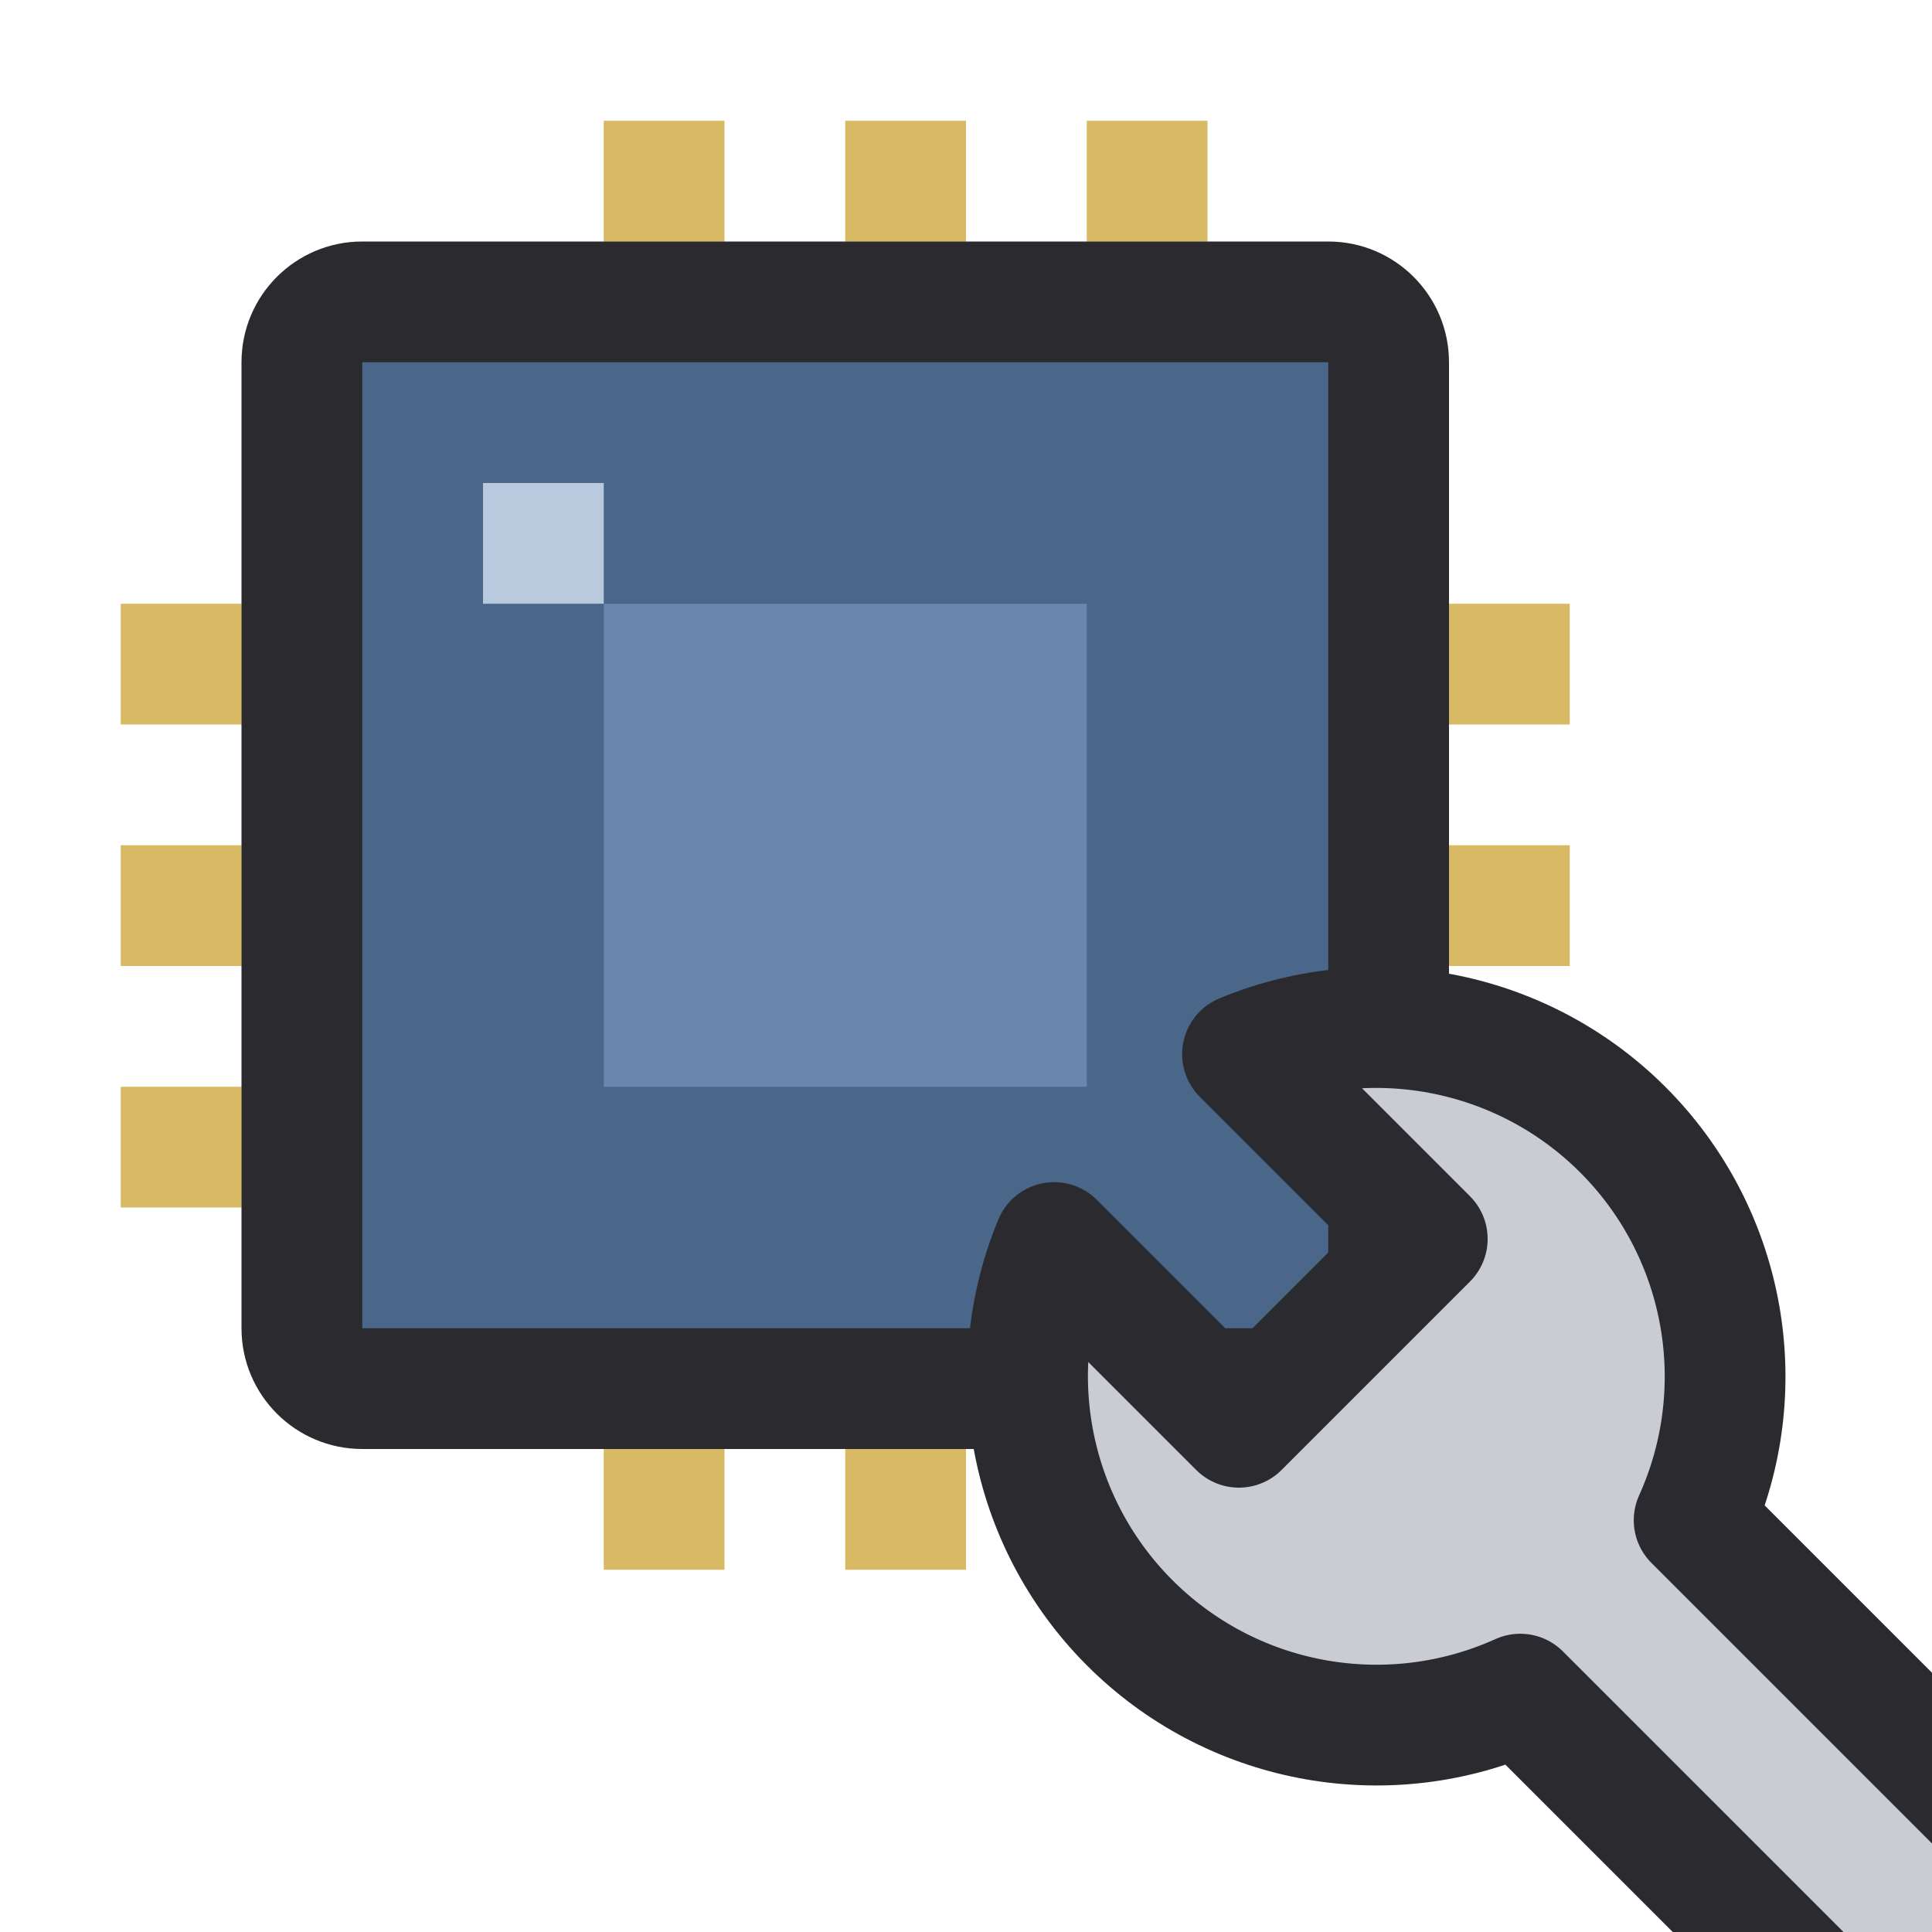
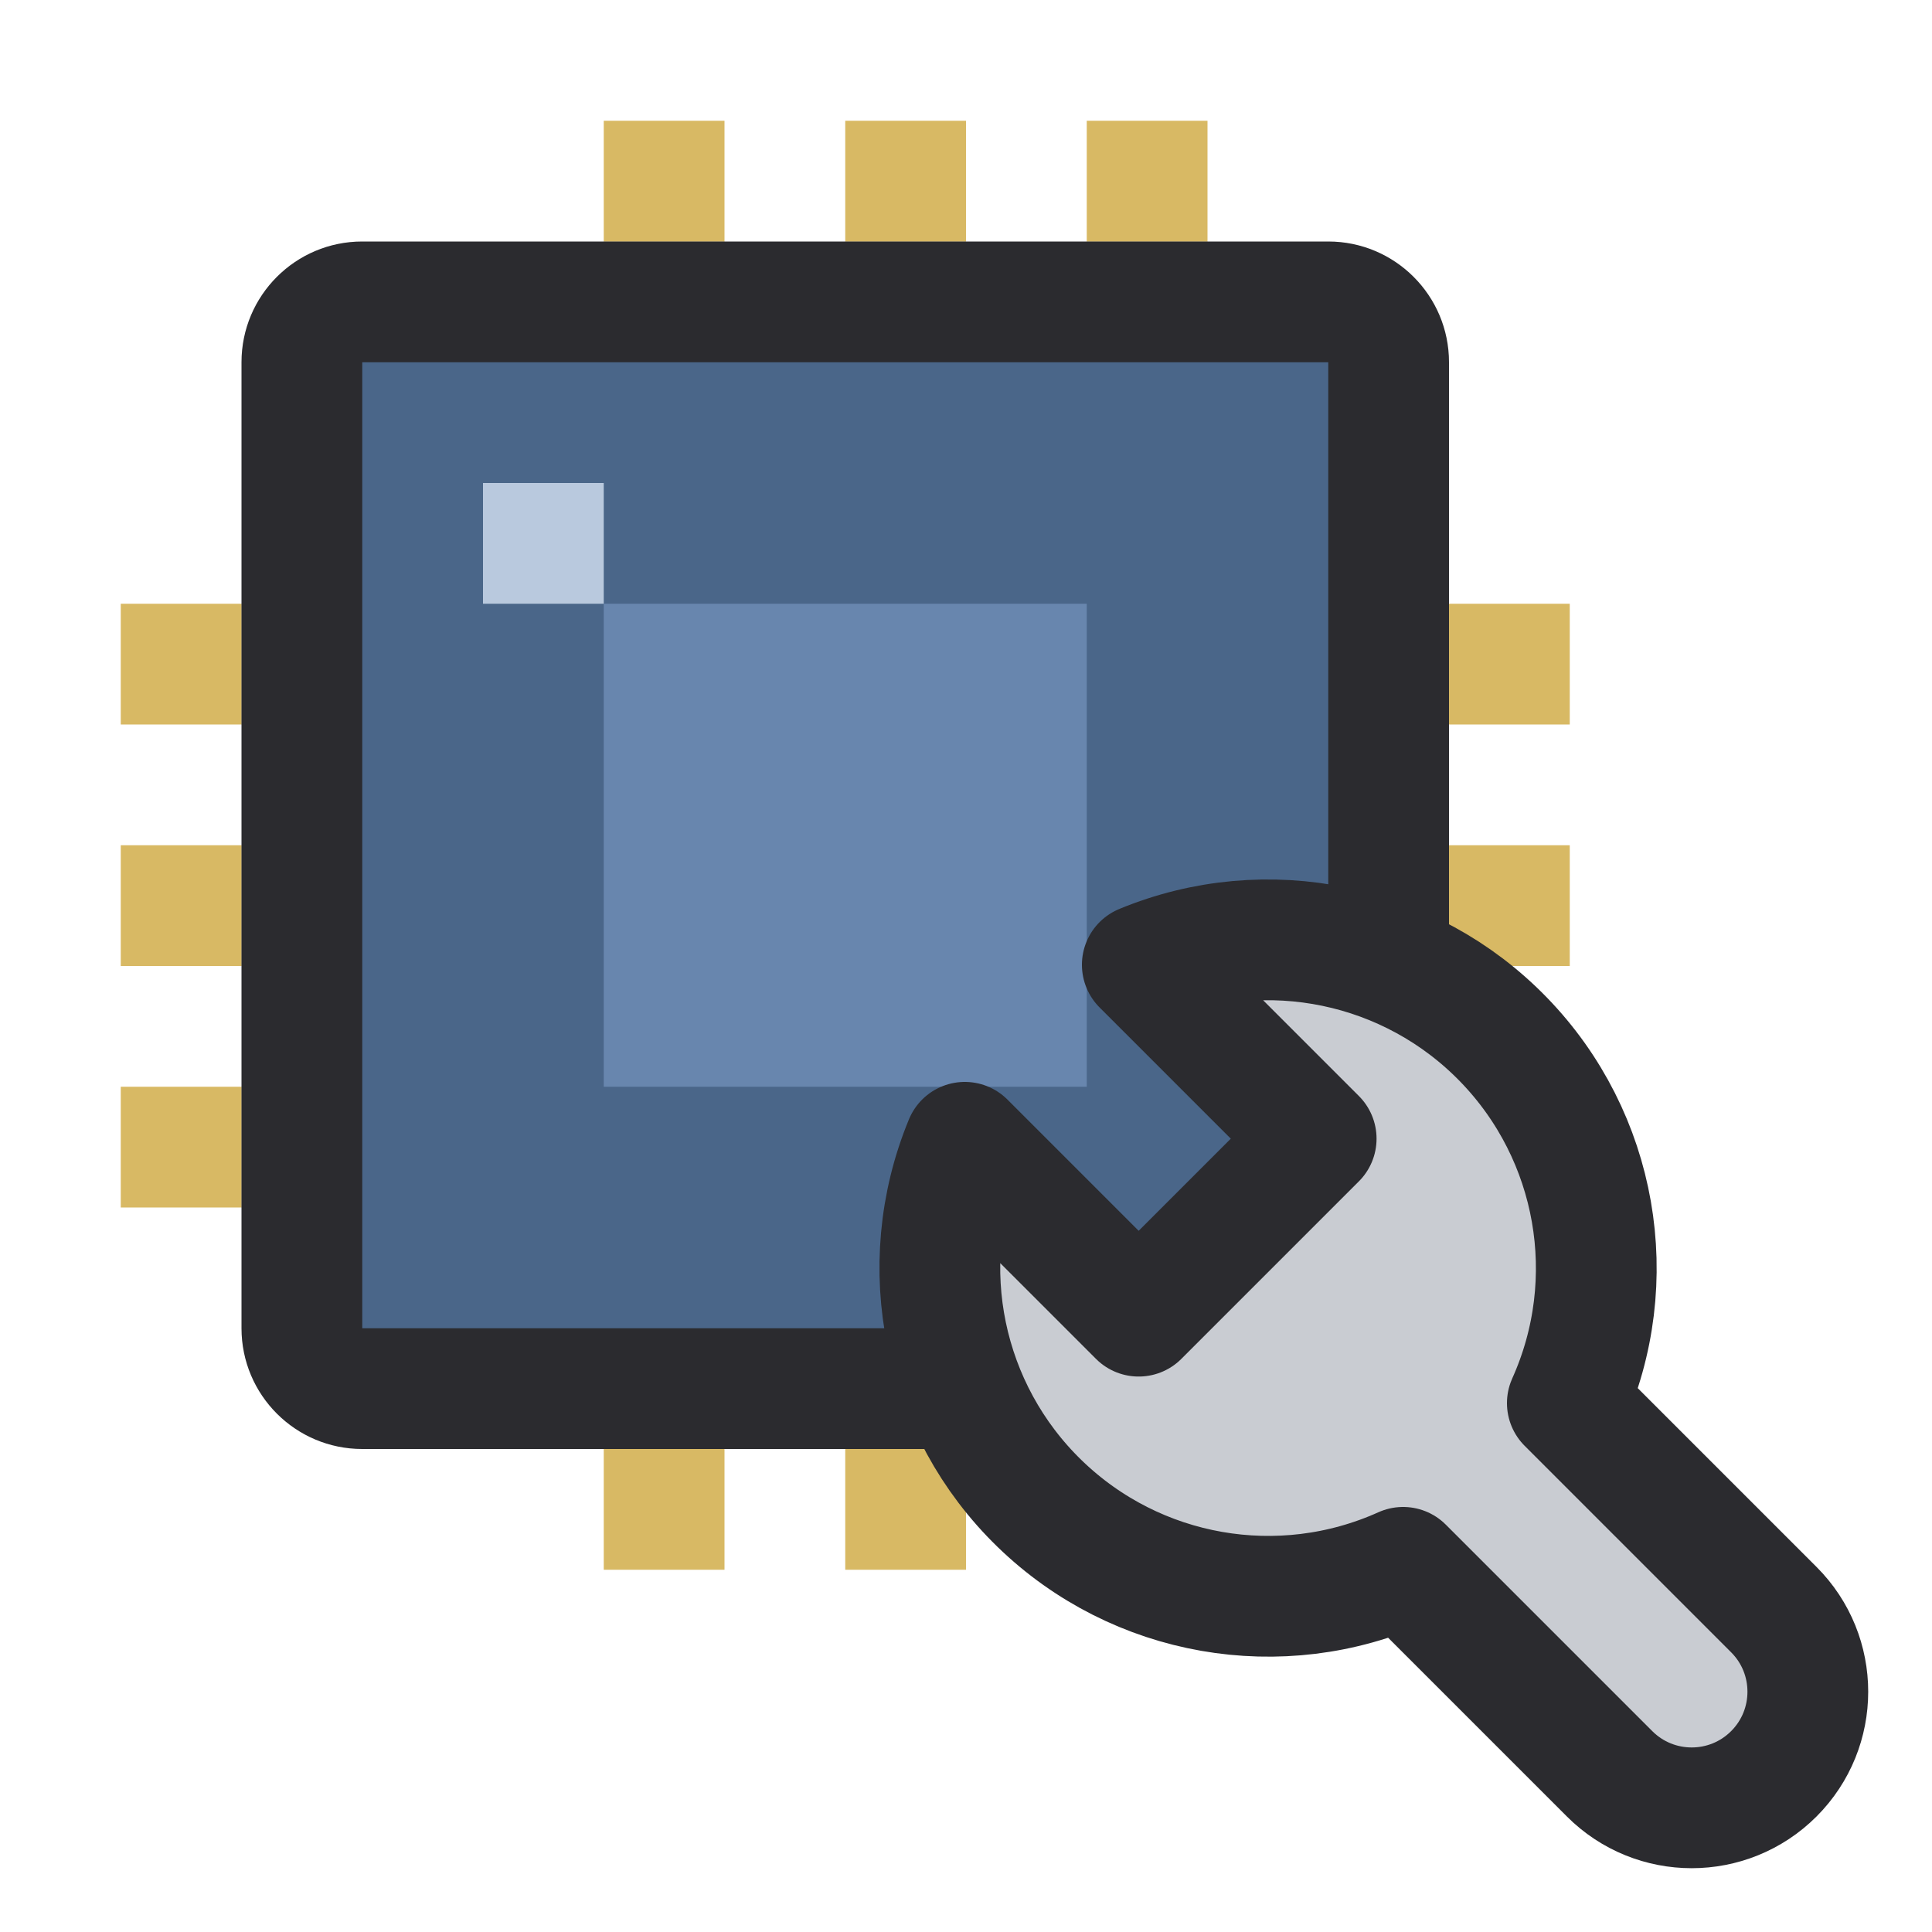
<svg xmlns="http://www.w3.org/2000/svg" width="16" height="16" viewBox="0 0 16 16" shape-rendering="auto">
  <rect x="1" y="5" width="1" height="1" fill="#D8B964" />
  <rect x="2" y="5" width="1" height="1" fill="#D8B964" />
  <rect x="11" y="5" width="1" height="1" fill="#D8B964" />
  <rect x="12" y="5" width="1" height="1" fill="#D8B964" />
  <rect x="5" y="1" width="1" height="1" fill="#D8B964" />
  <rect x="5" y="2" width="1" height="1" fill="#D8B964" />
  <rect x="5" y="11" width="1" height="1" fill="#D8B964" />
  <rect x="5" y="12" width="1" height="1" fill="#D8B964" />
  <rect x="1" y="7" width="1" height="1" fill="#D8B964" />
  <rect x="2" y="7" width="1" height="1" fill="#D8B964" />
  <rect x="11" y="7" width="1" height="1" fill="#D8B964" />
  <rect x="12" y="7" width="1" height="1" fill="#D8B964" />
  <rect x="7" y="1" width="1" height="1" fill="#D8B964" />
  <rect x="7" y="2" width="1" height="1" fill="#D8B964" />
  <rect x="7" y="11" width="1" height="1" fill="#D8B964" />
  <rect x="7" y="12" width="1" height="1" fill="#D8B964" />
  <rect x="1" y="9" width="1" height="1" fill="#D8B964" />
  <rect x="2" y="9" width="1" height="1" fill="#D8B964" />
  <rect x="11" y="9" width="1" height="1" fill="#D8B964" />
  <rect x="12" y="9" width="1" height="1" fill="#D8B964" />
  <rect x="9" y="1" width="1" height="1" fill="#D8B964" />
  <rect x="9" y="2" width="1" height="1" fill="#D8B964" />
  <rect x="9" y="11" width="1" height="1" fill="#D8B964" />
  <rect x="9" y="12" width="1" height="1" fill="#D8B964" />
  <rect x="2" y="2" width="10" height="10" rx="1" fill="#2B2B2F" />
  <rect x="3" y="3" width="8" height="8" fill="#4A6689" />
  <rect x="5" y="5" width="4" height="4" fill="#6886AE" />
  <rect x="4" y="4" width="1" height="1" fill="#B9C9DE" />
-   <path d="M10.29 8.73L11.82 10.26L10.26 11.82L8.73 10.29A2.89 2.89 0 0 0 12.59 14.03L16.69 18.13A1.02 1.02 0 0 0 18.13 16.69L14.03 12.59A2.89 2.89 0 0 0 10.29 8.73Z" fill="#C9CCD2" stroke="#2B2B2F" stroke-width="1" stroke-linejoin="round" stroke-linecap="round" />
+   <path d="M9.46 7.99L10.9 9.43L9.43 10.9L7.99 9.46A2.72 2.72 0 0 0 11.62 12.98L13.33 14.69A0.96 0.96 0 0 0 14.69 13.33L12.98 11.62A2.72 2.72 0 0 0 9.46 7.99Z" fill="#C9CCD2" stroke="#2B2B2F" stroke-width="1" stroke-linejoin="round" stroke-linecap="round" />
</svg>
